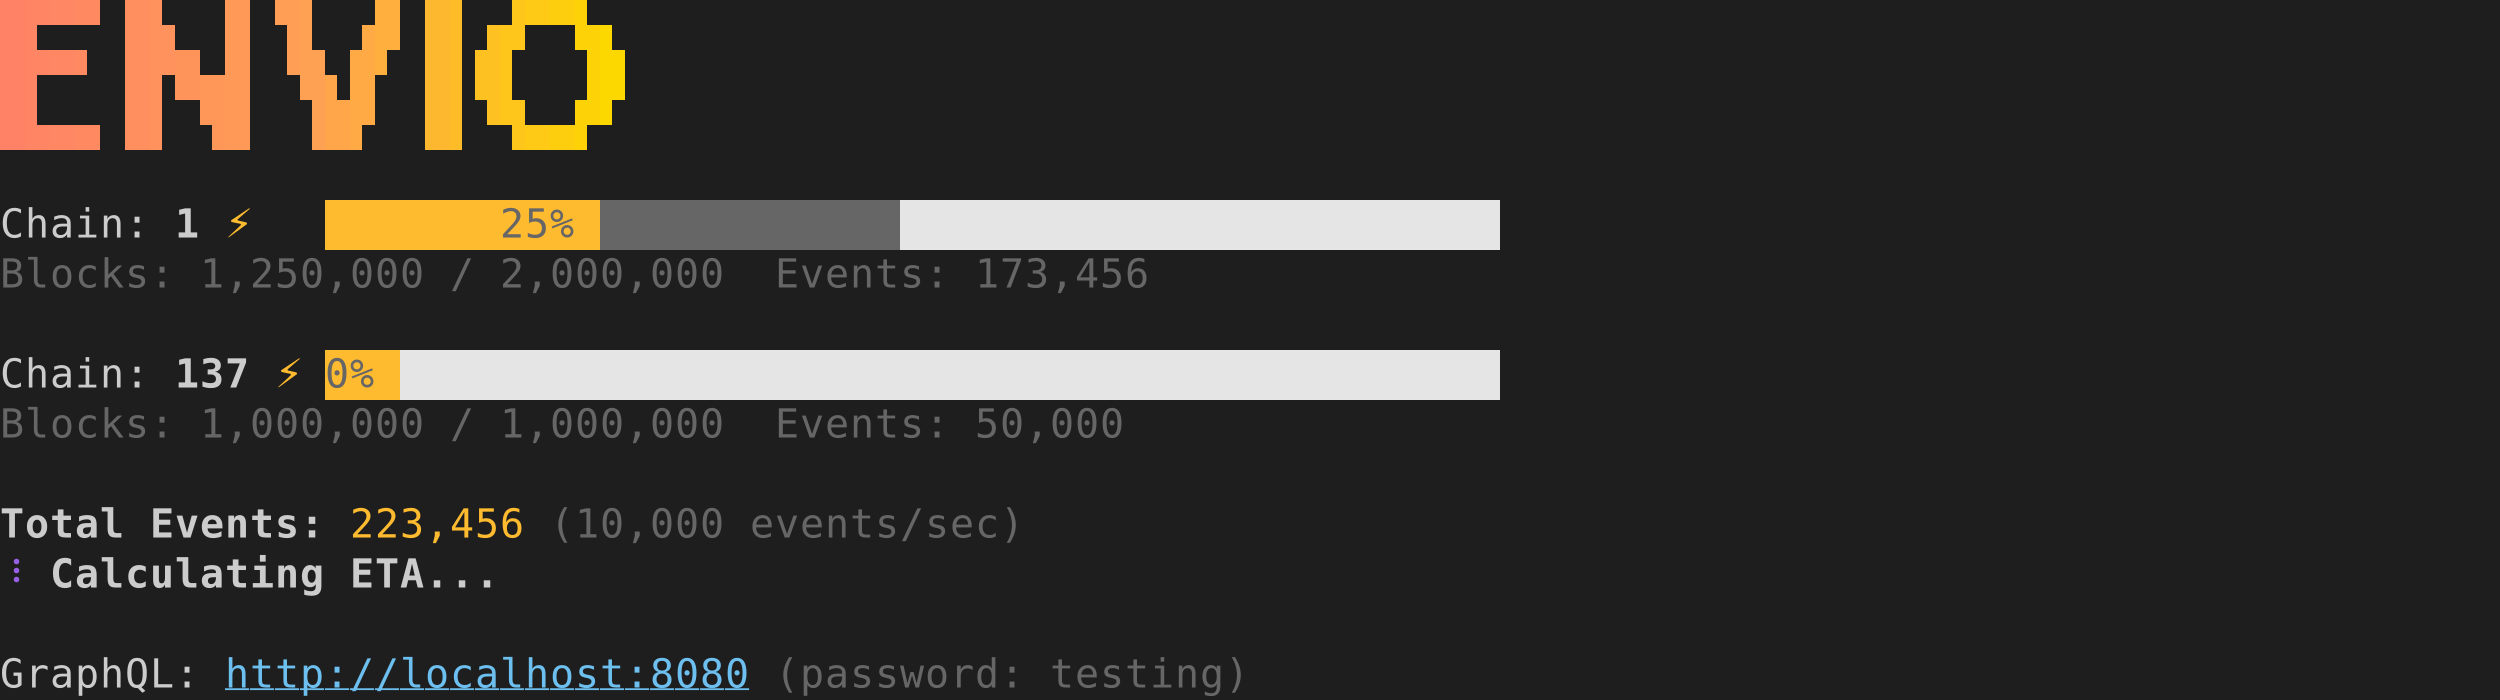
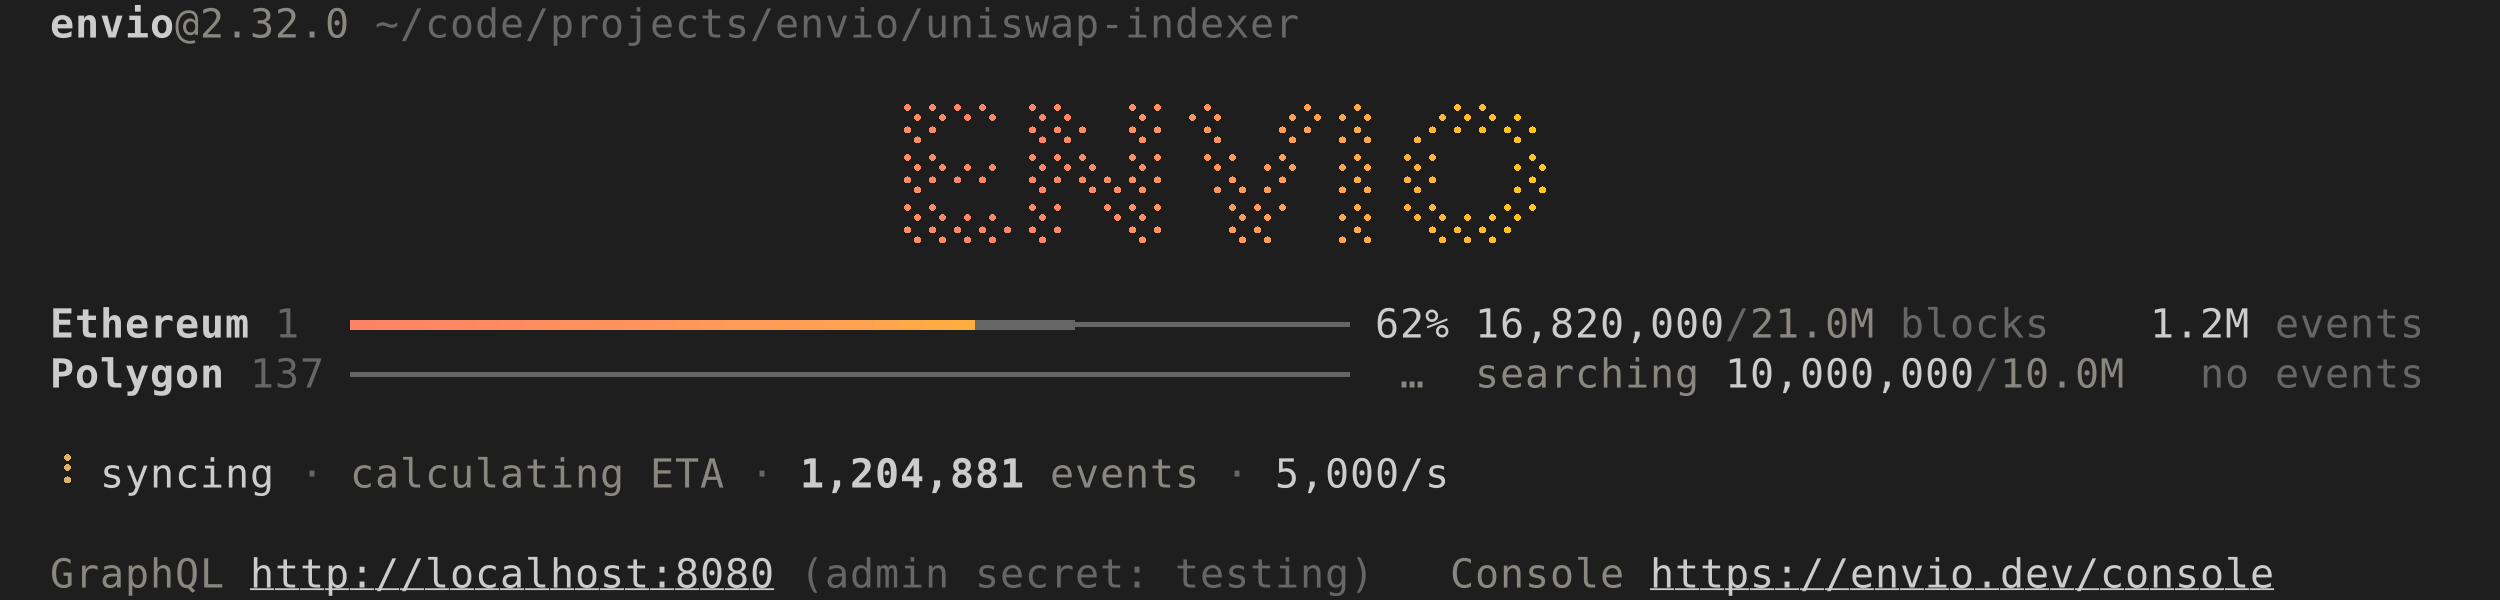
- <svg xmlns="http://www.w3.org/2000/svg" width="1000" height="280" font-family="ui-monospace, Menlo, Consolas, monospace" font-size="16" xml:space="preserve" shape-rendering="crispEdges">
+ <svg xmlns="http://www.w3.org/2000/svg" width="1000" height="240" font-family="ui-monospace, Menlo, Consolas, monospace" font-size="16" xml:space="preserve" shape-rendering="crispEdges">
  <rect width="100%" height="100%" fill="#1e1e1e" />
-   <rect x="0" y="0" width="10" height="20" fill="#ff8267" />
-   <rect x="10" y="0" width="10" height="20" fill="#ff8565" />
-   <rect x="15" y="10" width="5" height="10" fill="#1e1e1e" />
-   <rect x="20" y="0" width="10" height="20" fill="#ff8764" />
-   <rect x="20" y="10" width="5" height="10" fill="#1e1e1e" />
-   <rect x="25" y="10" width="5" height="10" fill="#1e1e1e" />
-   <rect x="30" y="0" width="10" height="20" fill="#ff8a62" />
-   <rect x="30" y="10" width="5" height="10" fill="#1e1e1e" />
-   <rect x="35" y="10" width="5" height="10" fill="#1e1e1e" />
-   <rect x="50" y="0" width="10" height="20" fill="#ff8f5e" />
-   <rect x="60" y="0" width="10" height="20" fill="#ff925d" />
-   <rect x="65" y="0" width="5" height="10" fill="#1e1e1e" />
-   <rect x="90" y="0" width="10" height="20" fill="#ff9957" />
-   <rect x="110" y="0" width="10" height="20" fill="#ff9e54" />
-   <rect x="110" y="10" width="5" height="10" fill="#1e1e1e" />
-   <rect x="120" y="0" width="10" height="20" fill="#ffa152" />
-   <rect x="125" y="0" width="5" height="10" fill="#1e1e1e" />
-   <rect x="125" y="10" width="5" height="10" fill="#1e1e1e" />
-   <rect x="145" y="10" width="5" height="10" fill="#ffaa44" />
-   <rect x="150" y="0" width="10" height="20" fill="#ffaf3e" />
-   <rect x="170" y="0" width="10" height="20" fill="#feb830" />
-   <rect x="180" y="0" width="10" height="20" fill="#febc29" />
-   <rect x="185" y="0" width="5" height="10" fill="#1e1e1e" />
-   <rect x="185" y="10" width="5" height="10" fill="#1e1e1e" />
-   <rect x="195" y="10" width="5" height="10" fill="#fec122" />
-   <rect x="200" y="0" width="10" height="20" fill="#fec51b" />
-   <rect x="200" y="0" width="5" height="10" fill="#1e1e1e" />
-   <rect x="210" y="0" width="10" height="20" fill="#feca15" />
-   <rect x="210" y="10" width="5" height="10" fill="#1e1e1e" />
-   <rect x="215" y="10" width="5" height="10" fill="#1e1e1e" />
-   <rect x="220" y="0" width="10" height="20" fill="#fdce0e" />
-   <rect x="220" y="10" width="5" height="10" fill="#1e1e1e" />
-   <rect x="225" y="10" width="5" height="10" fill="#1e1e1e" />
-   <rect x="230" y="0" width="10" height="20" fill="#fdd307" />
-   <rect x="235" y="0" width="5" height="10" fill="#1e1e1e" />
-   <rect x="240" y="10" width="5" height="10" fill="#fdd700" />
-   <rect x="0" y="20" width="10" height="20" fill="#ff8267" />
-   <rect x="10" y="20" width="10" height="20" fill="#ff8565" />
-   <rect x="15" y="30" width="5" height="10" fill="#1e1e1e" />
-   <rect x="20" y="20" width="10" height="20" fill="#ff8764" />
-   <rect x="20" y="30" width="5" height="10" fill="#1e1e1e" />
-   <rect x="25" y="30" width="5" height="10" fill="#1e1e1e" />
-   <rect x="30" y="20" width="5" height="10" fill="#ff8a62" />
-   <rect x="50" y="20" width="10" height="20" fill="#ff8f5e" />
-   <rect x="60" y="20" width="10" height="20" fill="#ff925d" />
-   <rect x="65" y="30" width="5" height="10" fill="#1e1e1e" />
-   <rect x="70" y="20" width="10" height="20" fill="#ff945b" />
-   <rect x="80" y="20" width="10" height="20" fill="#ff9759" />
-   <rect x="80" y="20" width="5" height="10" fill="#1e1e1e" />
-   <rect x="85" y="20" width="5" height="10" fill="#1e1e1e" />
-   <rect x="90" y="20" width="10" height="20" fill="#ff9957" />
-   <rect x="115" y="20" width="5" height="10" fill="#ff9e54" />
-   <rect x="120" y="20" width="10" height="20" fill="#ffa152" />
-   <rect x="130" y="30" width="5" height="10" fill="#ffa64b" />
-   <rect x="140" y="20" width="10" height="20" fill="#ffaa44" />
-   <rect x="150" y="20" width="5" height="10" fill="#ffaf3e" />
-   <rect x="170" y="20" width="10" height="20" fill="#feb830" />
-   <rect x="180" y="20" width="10" height="20" fill="#febc29" />
-   <rect x="185" y="20" width="5" height="10" fill="#1e1e1e" />
-   <rect x="185" y="30" width="5" height="10" fill="#1e1e1e" />
-   <rect x="190" y="20" width="10" height="20" fill="#fec122" />
-   <rect x="200" y="20" width="10" height="20" fill="#fec51b" />
-   <rect x="205" y="20" width="5" height="10" fill="#1e1e1e" />
-   <rect x="205" y="30" width="5" height="10" fill="#1e1e1e" />
-   <rect x="230" y="20" width="10" height="20" fill="#fdd307" />
-   <rect x="230" y="20" width="5" height="10" fill="#1e1e1e" />
-   <rect x="230" y="30" width="5" height="10" fill="#1e1e1e" />
-   <rect x="240" y="20" width="10" height="20" fill="#fdd700" />
-   <rect x="0" y="40" width="10" height="20" fill="#ff8267" />
-   <rect x="10" y="40" width="10" height="20" fill="#ff8565" />
-   <rect x="15" y="40" width="5" height="10" fill="#1e1e1e" />
-   <rect x="20" y="40" width="10" height="20" fill="#ff8764" />
-   <rect x="20" y="40" width="5" height="10" fill="#1e1e1e" />
-   <rect x="25" y="40" width="5" height="10" fill="#1e1e1e" />
-   <rect x="30" y="40" width="10" height="20" fill="#ff8a62" />
-   <rect x="30" y="40" width="5" height="10" fill="#1e1e1e" />
-   <rect x="35" y="40" width="5" height="10" fill="#1e1e1e" />
-   <rect x="50" y="40" width="10" height="20" fill="#ff8f5e" />
-   <rect x="60" y="40" width="10" height="20" fill="#ff925d" />
-   <rect x="65" y="40" width="5" height="10" fill="#1e1e1e" />
-   <rect x="65" y="50" width="5" height="10" fill="#1e1e1e" />
-   <rect x="80" y="40" width="10" height="20" fill="#ff9759" />
-   <rect x="80" y="50" width="5" height="10" fill="#1e1e1e" />
-   <rect x="90" y="40" width="10" height="20" fill="#ff9957" />
-   <rect x="120" y="40" width="10" height="20" fill="#ffa152" />
-   <rect x="120" y="40" width="5" height="10" fill="#1e1e1e" />
-   <rect x="120" y="50" width="5" height="10" fill="#1e1e1e" />
-   <rect x="130" y="40" width="10" height="20" fill="#ffa64b" />
-   <rect x="140" y="40" width="10" height="20" fill="#ffaa44" />
-   <rect x="145" y="50" width="5" height="10" fill="#1e1e1e" />
-   <rect x="170" y="40" width="10" height="20" fill="#feb830" />
-   <rect x="180" y="40" width="10" height="20" fill="#febc29" />
-   <rect x="185" y="40" width="5" height="10" fill="#1e1e1e" />
-   <rect x="185" y="50" width="5" height="10" fill="#1e1e1e" />
-   <rect x="195" y="40" width="5" height="10" fill="#fec122" />
-   <rect x="200" y="40" width="10" height="20" fill="#fec51b" />
-   <rect x="200" y="50" width="5" height="10" fill="#1e1e1e" />
-   <rect x="210" y="40" width="10" height="20" fill="#feca15" />
-   <rect x="210" y="40" width="5" height="10" fill="#1e1e1e" />
-   <rect x="215" y="40" width="5" height="10" fill="#1e1e1e" />
-   <rect x="220" y="40" width="10" height="20" fill="#fdce0e" />
-   <rect x="220" y="40" width="5" height="10" fill="#1e1e1e" />
-   <rect x="225" y="40" width="5" height="10" fill="#1e1e1e" />
-   <rect x="230" y="40" width="10" height="20" fill="#fdd307" />
-   <rect x="235" y="50" width="5" height="10" fill="#1e1e1e" />
-   <rect x="240" y="40" width="5" height="10" fill="#fdd700" />
-   <text x="0" y="95" fill="#cccccc">C</text>
-   <text x="10" y="95" fill="#cccccc">h</text>
-   <text x="20" y="95" fill="#cccccc">a</text>
-   <text x="30" y="95" fill="#cccccc">i</text>
-   <text x="40" y="95" fill="#cccccc">n</text>
-   <text x="50" y="95" fill="#cccccc">:</text>
-   <text x="70" y="95" fill="#cccccc" font-weight="bold">1</text>
-   <text x="90" y="95" fill="#ffbb2f">⚡</text>
-   <rect x="130" y="80" width="10" height="20" fill="#ffbb2f" />
-   <rect x="140" y="80" width="10" height="20" fill="#ffbb2f" />
-   <rect x="150" y="80" width="10" height="20" fill="#ffbb2f" />
-   <rect x="160" y="80" width="10" height="20" fill="#ffbb2f" />
-   <rect x="170" y="80" width="10" height="20" fill="#ffbb2f" />
-   <rect x="180" y="80" width="10" height="20" fill="#ffbb2f" />
-   <rect x="190" y="80" width="10" height="20" fill="#ffbb2f" />
-   <rect x="200" y="80" width="10" height="20" fill="#ffbb2f" />
-   <text x="200" y="95" fill="#666666">2</text>
-   <rect x="210" y="80" width="10" height="20" fill="#ffbb2f" />
-   <text x="210" y="95" fill="#666666">5</text>
-   <rect x="220" y="80" width="10" height="20" fill="#ffbb2f" />
-   <text x="220" y="95" fill="#666666">%</text>
-   <rect x="230" y="80" width="10" height="20" fill="#ffbb2f" />
-   <rect x="240" y="80" width="10" height="20" fill="#666666" />
-   <rect x="250" y="80" width="10" height="20" fill="#666666" />
-   <rect x="260" y="80" width="10" height="20" fill="#666666" />
-   <rect x="270" y="80" width="10" height="20" fill="#666666" />
-   <rect x="280" y="80" width="10" height="20" fill="#666666" />
-   <rect x="290" y="80" width="10" height="20" fill="#666666" />
-   <rect x="300" y="80" width="10" height="20" fill="#666666" />
-   <rect x="310" y="80" width="10" height="20" fill="#666666" />
-   <rect x="320" y="80" width="10" height="20" fill="#666666" />
-   <rect x="330" y="80" width="10" height="20" fill="#666666" />
-   <rect x="340" y="80" width="10" height="20" fill="#666666" />
-   <rect x="350" y="80" width="10" height="20" fill="#666666" />
-   <rect x="360" y="80" width="10" height="20" fill="#e5e5e5" />
-   <rect x="370" y="80" width="10" height="20" fill="#e5e5e5" />
-   <rect x="380" y="80" width="10" height="20" fill="#e5e5e5" />
-   <rect x="390" y="80" width="10" height="20" fill="#e5e5e5" />
-   <rect x="400" y="80" width="10" height="20" fill="#e5e5e5" />
-   <rect x="410" y="80" width="10" height="20" fill="#e5e5e5" />
-   <rect x="420" y="80" width="10" height="20" fill="#e5e5e5" />
-   <rect x="430" y="80" width="10" height="20" fill="#e5e5e5" />
-   <rect x="440" y="80" width="10" height="20" fill="#e5e5e5" />
-   <rect x="450" y="80" width="10" height="20" fill="#e5e5e5" />
-   <rect x="460" y="80" width="10" height="20" fill="#e5e5e5" />
-   <rect x="470" y="80" width="10" height="20" fill="#e5e5e5" />
-   <rect x="480" y="80" width="10" height="20" fill="#e5e5e5" />
-   <rect x="490" y="80" width="10" height="20" fill="#e5e5e5" />
-   <rect x="500" y="80" width="10" height="20" fill="#e5e5e5" />
-   <rect x="510" y="80" width="10" height="20" fill="#e5e5e5" />
-   <rect x="520" y="80" width="10" height="20" fill="#e5e5e5" />
-   <rect x="530" y="80" width="10" height="20" fill="#e5e5e5" />
-   <rect x="540" y="80" width="10" height="20" fill="#e5e5e5" />
-   <rect x="550" y="80" width="10" height="20" fill="#e5e5e5" />
-   <rect x="560" y="80" width="10" height="20" fill="#e5e5e5" />
-   <rect x="570" y="80" width="10" height="20" fill="#e5e5e5" />
-   <rect x="580" y="80" width="10" height="20" fill="#e5e5e5" />
-   <rect x="590" y="80" width="10" height="20" fill="#e5e5e5" />
-   <text x="0" y="115" fill="#666666">B</text>
-   <text x="10" y="115" fill="#666666">l</text>
-   <text x="20" y="115" fill="#666666">o</text>
-   <text x="30" y="115" fill="#666666">c</text>
-   <text x="40" y="115" fill="#666666">k</text>
-   <text x="50" y="115" fill="#666666">s</text>
-   <text x="60" y="115" fill="#666666">:</text>
-   <text x="80" y="115" fill="#666666">1</text>
-   <text x="90" y="115" fill="#666666">,</text>
-   <text x="100" y="115" fill="#666666">2</text>
-   <text x="110" y="115" fill="#666666">5</text>
-   <text x="120" y="115" fill="#666666">0</text>
-   <text x="130" y="115" fill="#666666">,</text>
-   <text x="140" y="115" fill="#666666">0</text>
-   <text x="150" y="115" fill="#666666">0</text>
-   <text x="160" y="115" fill="#666666">0</text>
-   <text x="180" y="115" fill="#666666">/</text>
-   <text x="200" y="115" fill="#666666">2</text>
-   <text x="210" y="115" fill="#666666">,</text>
-   <text x="220" y="115" fill="#666666">0</text>
-   <text x="230" y="115" fill="#666666">0</text>
-   <text x="240" y="115" fill="#666666">0</text>
-   <text x="250" y="115" fill="#666666">,</text>
-   <text x="260" y="115" fill="#666666">0</text>
-   <text x="270" y="115" fill="#666666">0</text>
-   <text x="280" y="115" fill="#666666">0</text>
-   <text x="310" y="115" fill="#666666">E</text>
-   <text x="320" y="115" fill="#666666">v</text>
-   <text x="330" y="115" fill="#666666">e</text>
-   <text x="340" y="115" fill="#666666">n</text>
-   <text x="350" y="115" fill="#666666">t</text>
-   <text x="360" y="115" fill="#666666">s</text>
-   <text x="370" y="115" fill="#666666">:</text>
-   <text x="390" y="115" fill="#666666">1</text>
-   <text x="400" y="115" fill="#666666">7</text>
-   <text x="410" y="115" fill="#666666">3</text>
-   <text x="420" y="115" fill="#666666">,</text>
-   <text x="430" y="115" fill="#666666">4</text>
-   <text x="440" y="115" fill="#666666">5</text>
-   <text x="450" y="115" fill="#666666">6</text>
-   <text x="0" y="155" fill="#cccccc">C</text>
-   <text x="10" y="155" fill="#cccccc">h</text>
-   <text x="20" y="155" fill="#cccccc">a</text>
-   <text x="30" y="155" fill="#cccccc">i</text>
-   <text x="40" y="155" fill="#cccccc">n</text>
-   <text x="50" y="155" fill="#cccccc">:</text>
-   <text x="70" y="155" fill="#cccccc" font-weight="bold">1</text>
-   <text x="80" y="155" fill="#cccccc" font-weight="bold">3</text>
-   <text x="90" y="155" fill="#cccccc" font-weight="bold">7</text>
-   <text x="110" y="155" fill="#ffbb2f">⚡</text>
-   <rect x="130" y="140" width="10" height="20" fill="#ffbb2f" />
-   <text x="130" y="155" fill="#666666">0</text>
-   <rect x="140" y="140" width="10" height="20" fill="#ffbb2f" />
-   <text x="140" y="155" fill="#666666">%</text>
-   <rect x="150" y="140" width="10" height="20" fill="#ffbb2f" />
-   <rect x="160" y="140" width="10" height="20" fill="#e5e5e5" />
-   <rect x="170" y="140" width="10" height="20" fill="#e5e5e5" />
-   <rect x="180" y="140" width="10" height="20" fill="#e5e5e5" />
-   <rect x="190" y="140" width="10" height="20" fill="#e5e5e5" />
-   <rect x="200" y="140" width="10" height="20" fill="#e5e5e5" />
-   <rect x="210" y="140" width="10" height="20" fill="#e5e5e5" />
-   <rect x="220" y="140" width="10" height="20" fill="#e5e5e5" />
-   <rect x="230" y="140" width="10" height="20" fill="#e5e5e5" />
-   <rect x="240" y="140" width="10" height="20" fill="#e5e5e5" />
-   <rect x="250" y="140" width="10" height="20" fill="#e5e5e5" />
-   <rect x="260" y="140" width="10" height="20" fill="#e5e5e5" />
-   <rect x="270" y="140" width="10" height="20" fill="#e5e5e5" />
-   <rect x="280" y="140" width="10" height="20" fill="#e5e5e5" />
-   <rect x="290" y="140" width="10" height="20" fill="#e5e5e5" />
-   <rect x="300" y="140" width="10" height="20" fill="#e5e5e5" />
-   <rect x="310" y="140" width="10" height="20" fill="#e5e5e5" />
-   <rect x="320" y="140" width="10" height="20" fill="#e5e5e5" />
-   <rect x="330" y="140" width="10" height="20" fill="#e5e5e5" />
-   <rect x="340" y="140" width="10" height="20" fill="#e5e5e5" />
-   <rect x="350" y="140" width="10" height="20" fill="#e5e5e5" />
-   <rect x="360" y="140" width="10" height="20" fill="#e5e5e5" />
-   <rect x="370" y="140" width="10" height="20" fill="#e5e5e5" />
-   <rect x="380" y="140" width="10" height="20" fill="#e5e5e5" />
-   <rect x="390" y="140" width="10" height="20" fill="#e5e5e5" />
-   <rect x="400" y="140" width="10" height="20" fill="#e5e5e5" />
-   <rect x="410" y="140" width="10" height="20" fill="#e5e5e5" />
-   <rect x="420" y="140" width="10" height="20" fill="#e5e5e5" />
-   <rect x="430" y="140" width="10" height="20" fill="#e5e5e5" />
-   <rect x="440" y="140" width="10" height="20" fill="#e5e5e5" />
-   <rect x="450" y="140" width="10" height="20" fill="#e5e5e5" />
-   <rect x="460" y="140" width="10" height="20" fill="#e5e5e5" />
-   <rect x="470" y="140" width="10" height="20" fill="#e5e5e5" />
-   <rect x="480" y="140" width="10" height="20" fill="#e5e5e5" />
-   <rect x="490" y="140" width="10" height="20" fill="#e5e5e5" />
-   <rect x="500" y="140" width="10" height="20" fill="#e5e5e5" />
-   <rect x="510" y="140" width="10" height="20" fill="#e5e5e5" />
-   <rect x="520" y="140" width="10" height="20" fill="#e5e5e5" />
-   <rect x="530" y="140" width="10" height="20" fill="#e5e5e5" />
-   <rect x="540" y="140" width="10" height="20" fill="#e5e5e5" />
-   <rect x="550" y="140" width="10" height="20" fill="#e5e5e5" />
-   <rect x="560" y="140" width="10" height="20" fill="#e5e5e5" />
-   <rect x="570" y="140" width="10" height="20" fill="#e5e5e5" />
-   <rect x="580" y="140" width="10" height="20" fill="#e5e5e5" />
-   <rect x="590" y="140" width="10" height="20" fill="#e5e5e5" />
-   <text x="0" y="175" fill="#666666">B</text>
-   <text x="10" y="175" fill="#666666">l</text>
-   <text x="20" y="175" fill="#666666">o</text>
-   <text x="30" y="175" fill="#666666">c</text>
-   <text x="40" y="175" fill="#666666">k</text>
-   <text x="50" y="175" fill="#666666">s</text>
-   <text x="60" y="175" fill="#666666">:</text>
-   <text x="80" y="175" fill="#666666">1</text>
-   <text x="90" y="175" fill="#666666">,</text>
-   <text x="100" y="175" fill="#666666">0</text>
-   <text x="110" y="175" fill="#666666">0</text>
-   <text x="120" y="175" fill="#666666">0</text>
-   <text x="130" y="175" fill="#666666">,</text>
-   <text x="140" y="175" fill="#666666">0</text>
-   <text x="150" y="175" fill="#666666">0</text>
-   <text x="160" y="175" fill="#666666">0</text>
-   <text x="180" y="175" fill="#666666">/</text>
-   <text x="200" y="175" fill="#666666">1</text>
-   <text x="210" y="175" fill="#666666">,</text>
-   <text x="220" y="175" fill="#666666">0</text>
-   <text x="230" y="175" fill="#666666">0</text>
-   <text x="240" y="175" fill="#666666">0</text>
-   <text x="250" y="175" fill="#666666">,</text>
-   <text x="260" y="175" fill="#666666">0</text>
-   <text x="270" y="175" fill="#666666">0</text>
-   <text x="280" y="175" fill="#666666">0</text>
-   <text x="310" y="175" fill="#666666">E</text>
-   <text x="320" y="175" fill="#666666">v</text>
-   <text x="330" y="175" fill="#666666">e</text>
-   <text x="340" y="175" fill="#666666">n</text>
-   <text x="350" y="175" fill="#666666">t</text>
-   <text x="360" y="175" fill="#666666">s</text>
-   <text x="370" y="175" fill="#666666">:</text>
-   <text x="390" y="175" fill="#666666">5</text>
-   <text x="400" y="175" fill="#666666">0</text>
-   <text x="410" y="175" fill="#666666">,</text>
-   <text x="420" y="175" fill="#666666">0</text>
-   <text x="430" y="175" fill="#666666">0</text>
-   <text x="440" y="175" fill="#666666">0</text>
-   <text x="0" y="215" fill="#cccccc" font-weight="bold">T</text>
-   <text x="10" y="215" fill="#cccccc" font-weight="bold">o</text>
-   <text x="20" y="215" fill="#cccccc" font-weight="bold">t</text>
-   <text x="30" y="215" fill="#cccccc" font-weight="bold">a</text>
-   <text x="40" y="215" fill="#cccccc" font-weight="bold">l</text>
-   <text x="60" y="215" fill="#cccccc" font-weight="bold">E</text>
-   <text x="70" y="215" fill="#cccccc" font-weight="bold">v</text>
-   <text x="80" y="215" fill="#cccccc" font-weight="bold">e</text>
-   <text x="90" y="215" fill="#cccccc" font-weight="bold">n</text>
-   <text x="100" y="215" fill="#cccccc" font-weight="bold">t</text>
-   <text x="110" y="215" fill="#cccccc" font-weight="bold">s</text>
-   <text x="120" y="215" fill="#cccccc" font-weight="bold">:</text>
-   <text x="140" y="215" fill="#ffbb2f">2</text>
-   <text x="150" y="215" fill="#ffbb2f">2</text>
-   <text x="160" y="215" fill="#ffbb2f">3</text>
-   <text x="170" y="215" fill="#ffbb2f">,</text>
-   <text x="180" y="215" fill="#ffbb2f">4</text>
-   <text x="190" y="215" fill="#ffbb2f">5</text>
-   <text x="200" y="215" fill="#ffbb2f">6</text>
-   <text x="220" y="215" fill="#666666">(</text>
-   <text x="230" y="215" fill="#666666">1</text>
-   <text x="240" y="215" fill="#666666">0</text>
-   <text x="250" y="215" fill="#666666">,</text>
-   <text x="260" y="215" fill="#666666">0</text>
-   <text x="270" y="215" fill="#666666">0</text>
-   <text x="280" y="215" fill="#666666">0</text>
-   <text x="300" y="215" fill="#666666">e</text>
-   <text x="310" y="215" fill="#666666">v</text>
-   <text x="320" y="215" fill="#666666">e</text>
-   <text x="330" y="215" fill="#666666">n</text>
-   <text x="340" y="215" fill="#666666">t</text>
-   <text x="350" y="215" fill="#666666">s</text>
-   <text x="360" y="215" fill="#666666">/</text>
-   <text x="370" y="215" fill="#666666">s</text>
-   <text x="380" y="215" fill="#666666">e</text>
-   <text x="390" y="215" fill="#666666">c</text>
-   <text x="400" y="215" fill="#666666">)</text>
-   <text x="0" y="235" fill="#9860e5">⠸</text>
-   <text x="20" y="235" fill="#cccccc" font-weight="bold">C</text>
-   <text x="30" y="235" fill="#cccccc" font-weight="bold">a</text>
-   <text x="40" y="235" fill="#cccccc" font-weight="bold">l</text>
-   <text x="50" y="235" fill="#cccccc" font-weight="bold">c</text>
-   <text x="60" y="235" fill="#cccccc" font-weight="bold">u</text>
-   <text x="70" y="235" fill="#cccccc" font-weight="bold">l</text>
-   <text x="80" y="235" fill="#cccccc" font-weight="bold">a</text>
-   <text x="90" y="235" fill="#cccccc" font-weight="bold">t</text>
-   <text x="100" y="235" fill="#cccccc" font-weight="bold">i</text>
-   <text x="110" y="235" fill="#cccccc" font-weight="bold">n</text>
-   <text x="120" y="235" fill="#cccccc" font-weight="bold">g</text>
-   <text x="140" y="235" fill="#cccccc" font-weight="bold">E</text>
-   <text x="150" y="235" fill="#cccccc" font-weight="bold">T</text>
-   <text x="160" y="235" fill="#cccccc" font-weight="bold">A</text>
-   <text x="170" y="235" fill="#cccccc" font-weight="bold">.</text>
-   <text x="180" y="235" fill="#cccccc" font-weight="bold">.</text>
-   <text x="190" y="235" fill="#cccccc" font-weight="bold">.</text>
-   <text x="0" y="275" fill="#cccccc">G</text>
-   <text x="10" y="275" fill="#cccccc">r</text>
-   <text x="20" y="275" fill="#cccccc">a</text>
-   <text x="30" y="275" fill="#cccccc">p</text>
-   <text x="40" y="275" fill="#cccccc">h</text>
-   <text x="50" y="275" fill="#cccccc">Q</text>
-   <text x="60" y="275" fill="#cccccc">L</text>
-   <text x="70" y="275" fill="#cccccc">:</text>
-   <text x="90" y="275" fill="#6cbfee" text-decoration="underline">h</text>
-   <text x="100" y="275" fill="#6cbfee" text-decoration="underline">t</text>
-   <text x="110" y="275" fill="#6cbfee" text-decoration="underline">t</text>
-   <text x="120" y="275" fill="#6cbfee" text-decoration="underline">p</text>
-   <text x="130" y="275" fill="#6cbfee" text-decoration="underline">:</text>
-   <text x="140" y="275" fill="#6cbfee" text-decoration="underline">/</text>
-   <text x="150" y="275" fill="#6cbfee" text-decoration="underline">/</text>
-   <text x="160" y="275" fill="#6cbfee" text-decoration="underline">l</text>
-   <text x="170" y="275" fill="#6cbfee" text-decoration="underline">o</text>
-   <text x="180" y="275" fill="#6cbfee" text-decoration="underline">c</text>
-   <text x="190" y="275" fill="#6cbfee" text-decoration="underline">a</text>
-   <text x="200" y="275" fill="#6cbfee" text-decoration="underline">l</text>
-   <text x="210" y="275" fill="#6cbfee" text-decoration="underline">h</text>
-   <text x="220" y="275" fill="#6cbfee" text-decoration="underline">o</text>
-   <text x="230" y="275" fill="#6cbfee" text-decoration="underline">s</text>
-   <text x="240" y="275" fill="#6cbfee" text-decoration="underline">t</text>
-   <text x="250" y="275" fill="#6cbfee" text-decoration="underline">:</text>
-   <text x="260" y="275" fill="#6cbfee" text-decoration="underline">8</text>
-   <text x="270" y="275" fill="#6cbfee" text-decoration="underline">0</text>
-   <text x="280" y="275" fill="#6cbfee" text-decoration="underline">8</text>
-   <text x="290" y="275" fill="#6cbfee" text-decoration="underline">0</text>
-   <text x="310" y="275" fill="#666666">(</text>
-   <text x="320" y="275" fill="#666666">p</text>
-   <text x="330" y="275" fill="#666666">a</text>
-   <text x="340" y="275" fill="#666666">s</text>
-   <text x="350" y="275" fill="#666666">s</text>
-   <text x="360" y="275" fill="#666666">w</text>
-   <text x="370" y="275" fill="#666666">o</text>
-   <text x="380" y="275" fill="#666666">r</text>
-   <text x="390" y="275" fill="#666666">d</text>
-   <text x="400" y="275" fill="#666666">:</text>
-   <text x="420" y="275" fill="#666666">t</text>
-   <text x="430" y="275" fill="#666666">e</text>
-   <text x="440" y="275" fill="#666666">s</text>
-   <text x="450" y="275" fill="#666666">t</text>
-   <text x="460" y="275" fill="#666666">i</text>
-   <text x="470" y="275" fill="#666666">n</text>
-   <text x="480" y="275" fill="#666666">g</text>
-   <text x="490" y="275" fill="#666666">)</text>
+   <text x="20" y="15" fill="#cccccc" font-weight="bold">e</text>
+   <text x="30" y="15" fill="#cccccc" font-weight="bold">n</text>
+   <text x="40" y="15" fill="#cccccc" font-weight="bold">v</text>
+   <text x="50" y="15" fill="#cccccc" font-weight="bold">i</text>
+   <text x="60" y="15" fill="#cccccc" font-weight="bold">o</text>
+   <text x="70" y="15" fill="#8a8781">@</text>
+   <text x="80" y="15" fill="#8a8781">2</text>
+   <text x="90" y="15" fill="#8a8781">.</text>
+   <text x="100" y="15" fill="#8a8781">3</text>
+   <text x="110" y="15" fill="#8a8781">2</text>
+   <text x="120" y="15" fill="#8a8781">.</text>
+   <text x="130" y="15" fill="#8a8781">0</text>
+   <text x="150" y="15" fill="#666666">~</text>
+   <text x="160" y="15" fill="#666666">/</text>
+   <text x="170" y="15" fill="#666666">c</text>
+   <text x="180" y="15" fill="#666666">o</text>
+   <text x="190" y="15" fill="#666666">d</text>
+   <text x="200" y="15" fill="#666666">e</text>
+   <text x="210" y="15" fill="#666666">/</text>
+   <text x="220" y="15" fill="#666666">p</text>
+   <text x="230" y="15" fill="#666666">r</text>
+   <text x="240" y="15" fill="#666666">o</text>
+   <text x="250" y="15" fill="#666666">j</text>
+   <text x="260" y="15" fill="#666666">e</text>
+   <text x="270" y="15" fill="#666666">c</text>
+   <text x="280" y="15" fill="#666666">t</text>
+   <text x="290" y="15" fill="#666666">s</text>
+   <text x="300" y="15" fill="#666666">/</text>
+   <text x="310" y="15" fill="#666666">e</text>
+   <text x="320" y="15" fill="#666666">n</text>
+   <text x="330" y="15" fill="#666666">v</text>
+   <text x="340" y="15" fill="#666666">i</text>
+   <text x="350" y="15" fill="#666666">o</text>
+   <text x="360" y="15" fill="#666666">/</text>
+   <text x="370" y="15" fill="#666666">u</text>
+   <text x="380" y="15" fill="#666666">n</text>
+   <text x="390" y="15" fill="#666666">i</text>
+   <text x="400" y="15" fill="#666666">s</text>
+   <text x="410" y="15" fill="#666666">w</text>
+   <text x="420" y="15" fill="#666666">a</text>
+   <text x="430" y="15" fill="#666666">p</text>
+   <text x="440" y="15" fill="#666666">-</text>
+   <text x="450" y="15" fill="#666666">i</text>
+   <text x="460" y="15" fill="#666666">n</text>
+   <text x="470" y="15" fill="#666666">d</text>
+   <text x="480" y="15" fill="#666666">e</text>
+   <text x="490" y="15" fill="#666666">x</text>
+   <text x="500" y="15" fill="#666666">e</text>
+   <text x="510" y="15" fill="#666666">r</text>
+   <circle cx="363" cy="43" r="1.4" fill="#ff8b61" />
+   <circle cx="367" cy="47" r="1.4" fill="#ff8b61" />
+   <circle cx="363" cy="52" r="1.4" fill="#ff8b61" />
+   <circle cx="367" cy="56" r="1.4" fill="#ff8b61" />
+   <circle cx="373" cy="43" r="1.4" fill="#ff8962" />
+   <circle cx="377" cy="47" r="1.4" fill="#ff8962" />
+   <circle cx="373" cy="52" r="1.4" fill="#ff8962" />
+   <circle cx="383" cy="43" r="1.4" fill="#ff8664" />
+   <circle cx="387" cy="47" r="1.4" fill="#ff8664" />
+   <circle cx="393" cy="43" r="1.4" fill="#ff8466" />
+   <circle cx="397" cy="47" r="1.4" fill="#ff8466" />
+   <circle cx="413" cy="43" r="1.4" fill="#ff8565" />
+   <circle cx="417" cy="47" r="1.4" fill="#ff8565" />
+   <circle cx="413" cy="52" r="1.4" fill="#ff8565" />
+   <circle cx="417" cy="56" r="1.4" fill="#ff8565" />
+   <circle cx="423" cy="43" r="1.4" fill="#ff8863" />
+   <circle cx="427" cy="47" r="1.4" fill="#ff8863" />
+   <circle cx="423" cy="52" r="1.4" fill="#ff8863" />
+   <circle cx="427" cy="56" r="1.4" fill="#ff8863" />
+   <circle cx="433" cy="52" r="1.4" fill="#ff8a62" />
+   <circle cx="453" cy="43" r="1.4" fill="#ff8f5e" />
+   <circle cx="457" cy="47" r="1.4" fill="#ff8f5e" />
+   <circle cx="453" cy="52" r="1.4" fill="#ff8f5e" />
+   <circle cx="457" cy="56" r="1.4" fill="#ff8f5e" />
+   <circle cx="463" cy="43" r="1.4" fill="#ff925d" />
+   <circle cx="463" cy="52" r="1.4" fill="#ff925d" />
+   <circle cx="477" cy="47" r="1.4" fill="#ff945b" />
+   <circle cx="483" cy="43" r="1.4" fill="#ff9659" />
+   <circle cx="487" cy="47" r="1.4" fill="#ff9659" />
+   <circle cx="483" cy="52" r="1.4" fill="#ff9659" />
+   <circle cx="487" cy="56" r="1.4" fill="#ff9659" />
+   <circle cx="517" cy="47" r="1.4" fill="#ff9e54" />
+   <circle cx="513" cy="52" r="1.4" fill="#ff9e54" />
+   <circle cx="517" cy="56" r="1.4" fill="#ff9e54" />
+   <circle cx="523" cy="43" r="1.4" fill="#ffa052" />
+   <circle cx="527" cy="47" r="1.4" fill="#ffa052" />
+   <circle cx="523" cy="52" r="1.4" fill="#ffa052" />
+   <circle cx="537" cy="47" r="1.4" fill="#ffa44d" />
+   <circle cx="537" cy="56" r="1.4" fill="#ffa44d" />
+   <circle cx="543" cy="43" r="1.4" fill="#ffa947" />
+   <circle cx="547" cy="47" r="1.4" fill="#ffa947" />
+   <circle cx="543" cy="52" r="1.4" fill="#ffa947" />
+   <circle cx="547" cy="56" r="1.4" fill="#ffa947" />
+   <circle cx="567" cy="56" r="1.4" fill="#feb139" />
+   <circle cx="577" cy="47" r="1.4" fill="#feb633" />
+   <circle cx="573" cy="52" r="1.4" fill="#feb633" />
+   <circle cx="583" cy="43" r="1.4" fill="#feba2c" />
+   <circle cx="587" cy="47" r="1.4" fill="#feba2c" />
+   <circle cx="583" cy="52" r="1.4" fill="#feba2c" />
+   <circle cx="593" cy="43" r="1.4" fill="#febe26" />
+   <circle cx="597" cy="47" r="1.4" fill="#febe26" />
+   <circle cx="593" cy="52" r="1.4" fill="#febe26" />
+   <circle cx="607" cy="47" r="1.4" fill="#fec21f" />
+   <circle cx="603" cy="52" r="1.4" fill="#fec21f" />
+   <circle cx="607" cy="56" r="1.4" fill="#fec21f" />
+   <circle cx="613" cy="52" r="1.4" fill="#fec719" />
+   <circle cx="363" cy="63" r="1.4" fill="#ff8b61" />
+   <circle cx="367" cy="67" r="1.4" fill="#ff8b61" />
+   <circle cx="363" cy="72" r="1.4" fill="#ff8b61" />
+   <circle cx="367" cy="76" r="1.4" fill="#ff8b61" />
+   <circle cx="373" cy="63" r="1.4" fill="#ff8962" />
+   <circle cx="377" cy="67" r="1.4" fill="#ff8962" />
+   <circle cx="373" cy="72" r="1.4" fill="#ff8962" />
+   <circle cx="387" cy="67" r="1.4" fill="#ff8664" />
+   <circle cx="383" cy="72" r="1.4" fill="#ff8664" />
+   <circle cx="397" cy="67" r="1.4" fill="#ff8466" />
+   <circle cx="393" cy="72" r="1.4" fill="#ff8466" />
+   <circle cx="413" cy="63" r="1.4" fill="#ff8565" />
+   <circle cx="417" cy="67" r="1.4" fill="#ff8565" />
+   <circle cx="413" cy="72" r="1.4" fill="#ff8565" />
+   <circle cx="417" cy="76" r="1.4" fill="#ff8565" />
+   <circle cx="423" cy="63" r="1.4" fill="#ff8863" />
+   <circle cx="427" cy="67" r="1.4" fill="#ff8863" />
+   <circle cx="423" cy="72" r="1.4" fill="#ff8863" />
+   <circle cx="433" cy="63" r="1.4" fill="#ff8a62" />
+   <circle cx="437" cy="67" r="1.4" fill="#ff8a62" />
+   <circle cx="433" cy="72" r="1.4" fill="#ff8a62" />
+   <circle cx="437" cy="76" r="1.4" fill="#ff8a62" />
+   <circle cx="443" cy="72" r="1.4" fill="#ff8d60" />
+   <circle cx="447" cy="76" r="1.4" fill="#ff8d60" />
+   <circle cx="453" cy="63" r="1.4" fill="#ff8f5e" />
+   <circle cx="457" cy="67" r="1.4" fill="#ff8f5e" />
+   <circle cx="453" cy="72" r="1.4" fill="#ff8f5e" />
+   <circle cx="457" cy="76" r="1.4" fill="#ff8f5e" />
+   <circle cx="463" cy="63" r="1.4" fill="#ff925d" />
+   <circle cx="463" cy="72" r="1.4" fill="#ff925d" />
+   <circle cx="483" cy="63" r="1.4" fill="#ff9659" />
+   <circle cx="487" cy="67" r="1.4" fill="#ff9659" />
+   <circle cx="487" cy="76" r="1.4" fill="#ff9659" />
+   <circle cx="493" cy="63" r="1.4" fill="#ff9957" />
+   <circle cx="493" cy="72" r="1.4" fill="#ff9957" />
+   <circle cx="497" cy="76" r="1.4" fill="#ff9957" />
+   <circle cx="507" cy="67" r="1.4" fill="#ff9b56" />
+   <circle cx="507" cy="76" r="1.4" fill="#ff9b56" />
+   <circle cx="513" cy="63" r="1.4" fill="#ff9e54" />
+   <circle cx="517" cy="67" r="1.4" fill="#ff9e54" />
+   <circle cx="513" cy="72" r="1.4" fill="#ff9e54" />
+   <circle cx="537" cy="67" r="1.4" fill="#ffa44d" />
+   <circle cx="537" cy="76" r="1.4" fill="#ffa44d" />
+   <circle cx="543" cy="63" r="1.4" fill="#ffa947" />
+   <circle cx="547" cy="67" r="1.4" fill="#ffa947" />
+   <circle cx="543" cy="72" r="1.4" fill="#ffa947" />
+   <circle cx="547" cy="76" r="1.4" fill="#ffa947" />
+   <circle cx="563" cy="63" r="1.4" fill="#feb139" />
+   <circle cx="567" cy="67" r="1.4" fill="#feb139" />
+   <circle cx="563" cy="72" r="1.4" fill="#feb139" />
+   <circle cx="567" cy="76" r="1.4" fill="#feb139" />
+   <circle cx="573" cy="63" r="1.4" fill="#feb633" />
+   <circle cx="573" cy="72" r="1.4" fill="#feb633" />
+   <circle cx="607" cy="67" r="1.4" fill="#fec21f" />
+   <circle cx="607" cy="76" r="1.4" fill="#fec21f" />
+   <circle cx="613" cy="63" r="1.4" fill="#fec719" />
+   <circle cx="617" cy="67" r="1.4" fill="#fec719" />
+   <circle cx="613" cy="72" r="1.4" fill="#fec719" />
+   <circle cx="617" cy="76" r="1.4" fill="#fec719" />
+   <circle cx="363" cy="83" r="1.4" fill="#ff8b61" />
+   <circle cx="367" cy="87" r="1.4" fill="#ff8b61" />
+   <circle cx="363" cy="92" r="1.4" fill="#ff8b61" />
+   <circle cx="367" cy="96" r="1.4" fill="#ff8b61" />
+   <circle cx="373" cy="83" r="1.4" fill="#ff8962" />
+   <circle cx="377" cy="87" r="1.4" fill="#ff8962" />
+   <circle cx="373" cy="92" r="1.4" fill="#ff8962" />
+   <circle cx="377" cy="96" r="1.4" fill="#ff8962" />
+   <circle cx="387" cy="87" r="1.4" fill="#ff8664" />
+   <circle cx="383" cy="92" r="1.4" fill="#ff8664" />
+   <circle cx="387" cy="96" r="1.4" fill="#ff8664" />
+   <circle cx="397" cy="87" r="1.4" fill="#ff8466" />
+   <circle cx="393" cy="92" r="1.4" fill="#ff8466" />
+   <circle cx="397" cy="96" r="1.4" fill="#ff8466" />
+   <circle cx="403" cy="92" r="1.4" fill="#ff8367" />
+   <circle cx="413" cy="83" r="1.4" fill="#ff8565" />
+   <circle cx="417" cy="87" r="1.4" fill="#ff8565" />
+   <circle cx="413" cy="92" r="1.4" fill="#ff8565" />
+   <circle cx="417" cy="96" r="1.4" fill="#ff8565" />
+   <circle cx="423" cy="83" r="1.4" fill="#ff8863" />
+   <circle cx="423" cy="92" r="1.4" fill="#ff8863" />
+   <circle cx="443" cy="83" r="1.4" fill="#ff8d60" />
+   <circle cx="447" cy="87" r="1.4" fill="#ff8d60" />
+   <circle cx="453" cy="83" r="1.4" fill="#ff8f5e" />
+   <circle cx="457" cy="87" r="1.4" fill="#ff8f5e" />
+   <circle cx="453" cy="92" r="1.4" fill="#ff8f5e" />
+   <circle cx="457" cy="96" r="1.4" fill="#ff8f5e" />
+   <circle cx="463" cy="83" r="1.4" fill="#ff925d" />
+   <circle cx="463" cy="92" r="1.4" fill="#ff925d" />
+   <circle cx="493" cy="83" r="1.4" fill="#ff9957" />
+   <circle cx="497" cy="87" r="1.4" fill="#ff9957" />
+   <circle cx="493" cy="92" r="1.4" fill="#ff9957" />
+   <circle cx="497" cy="96" r="1.4" fill="#ff9957" />
+   <circle cx="503" cy="83" r="1.4" fill="#ff9b56" />
+   <circle cx="507" cy="87" r="1.4" fill="#ff9b56" />
+   <circle cx="503" cy="92" r="1.4" fill="#ff9b56" />
+   <circle cx="507" cy="96" r="1.4" fill="#ff9b56" />
+   <circle cx="513" cy="83" r="1.4" fill="#ff9e54" />
+   <circle cx="537" cy="87" r="1.4" fill="#ffa44d" />
+   <circle cx="537" cy="96" r="1.4" fill="#ffa44d" />
+   <circle cx="543" cy="83" r="1.4" fill="#ffa947" />
+   <circle cx="547" cy="87" r="1.4" fill="#ffa947" />
+   <circle cx="543" cy="92" r="1.4" fill="#ffa947" />
+   <circle cx="547" cy="96" r="1.4" fill="#ffa947" />
+   <circle cx="563" cy="83" r="1.4" fill="#feb139" />
+   <circle cx="567" cy="87" r="1.4" fill="#feb139" />
+   <circle cx="573" cy="83" r="1.4" fill="#feb633" />
+   <circle cx="577" cy="87" r="1.4" fill="#feb633" />
+   <circle cx="573" cy="92" r="1.4" fill="#feb633" />
+   <circle cx="577" cy="96" r="1.4" fill="#feb633" />
+   <circle cx="587" cy="87" r="1.4" fill="#feba2c" />
+   <circle cx="583" cy="92" r="1.4" fill="#feba2c" />
+   <circle cx="587" cy="96" r="1.4" fill="#feba2c" />
+   <circle cx="597" cy="87" r="1.4" fill="#febe26" />
+   <circle cx="593" cy="92" r="1.4" fill="#febe26" />
+   <circle cx="597" cy="96" r="1.4" fill="#febe26" />
+   <circle cx="603" cy="83" r="1.4" fill="#fec21f" />
+   <circle cx="607" cy="87" r="1.4" fill="#fec21f" />
+   <circle cx="603" cy="92" r="1.4" fill="#fec21f" />
+   <circle cx="613" cy="83" r="1.4" fill="#fec719" />
+   <text x="20" y="135" fill="#cccccc" font-weight="bold">E</text>
+   <text x="30" y="135" fill="#cccccc" font-weight="bold">t</text>
+   <text x="40" y="135" fill="#cccccc" font-weight="bold">h</text>
+   <text x="50" y="135" fill="#cccccc" font-weight="bold">e</text>
+   <text x="60" y="135" fill="#cccccc" font-weight="bold">r</text>
+   <text x="70" y="135" fill="#cccccc" font-weight="bold">e</text>
+   <text x="80" y="135" fill="#cccccc" font-weight="bold">u</text>
+   <text x="90" y="135" fill="#cccccc" font-weight="bold">m</text>
+   <text x="110" y="135" fill="#666666">1</text>
+   <rect x="140" y="128" width="10" height="4" fill="#ff8267" />
+   <rect x="150" y="128" width="10" height="4" fill="#ff8466" />
+   <rect x="160" y="128" width="10" height="4" fill="#ff8565" />
+   <rect x="170" y="128" width="10" height="4" fill="#ff8764" />
+   <rect x="180" y="128" width="10" height="4" fill="#ff8863" />
+   <rect x="190" y="128" width="10" height="4" fill="#ff8a62" />
+   <rect x="200" y="128" width="10" height="4" fill="#ff8c61" />
+   <rect x="210" y="128" width="10" height="4" fill="#ff8d5f" />
+   <rect x="220" y="128" width="10" height="4" fill="#ff8f5e" />
+   <rect x="230" y="128" width="10" height="4" fill="#ff905d" />
+   <rect x="240" y="128" width="10" height="4" fill="#ff925c" />
+   <rect x="250" y="128" width="10" height="4" fill="#ff935b" />
+   <rect x="260" y="128" width="10" height="4" fill="#ff955a" />
+   <rect x="270" y="128" width="10" height="4" fill="#ff9759" />
+   <rect x="280" y="128" width="10" height="4" fill="#ff9858" />
+   <rect x="290" y="128" width="10" height="4" fill="#ff9a57" />
+   <rect x="300" y="128" width="10" height="4" fill="#ff9b56" />
+   <rect x="310" y="128" width="10" height="4" fill="#ff9d55" />
+   <rect x="320" y="128" width="10" height="4" fill="#ff9f54" />
+   <rect x="330" y="128" width="10" height="4" fill="#ffa053" />
+   <rect x="340" y="128" width="10" height="4" fill="#ffa250" />
+   <rect x="350" y="128" width="10" height="4" fill="#ffa54c" />
+   <rect x="360" y="128" width="10" height="4" fill="#ffa847" />
+   <rect x="370" y="128" width="10" height="4" fill="#ffab43" />
+   <rect x="380" y="128" width="10" height="4" fill="#ffad3f" />
+   <rect x="390" y="128" width="10" height="4" fill="#666666" />
+   <rect x="400" y="128" width="10" height="4" fill="#666666" />
+   <rect x="410" y="128" width="10" height="4" fill="#666666" />
+   <rect x="420" y="128" width="10" height="4" fill="#666666" />
+   <rect x="430" y="129" width="10" height="2" fill="#666666" />
+   <rect x="440" y="129" width="10" height="2" fill="#666666" />
+   <rect x="450" y="129" width="10" height="2" fill="#666666" />
+   <rect x="460" y="129" width="10" height="2" fill="#666666" />
+   <rect x="470" y="129" width="10" height="2" fill="#666666" />
+   <rect x="480" y="129" width="10" height="2" fill="#666666" />
+   <rect x="490" y="129" width="10" height="2" fill="#666666" />
+   <rect x="500" y="129" width="10" height="2" fill="#666666" />
+   <rect x="510" y="129" width="10" height="2" fill="#666666" />
+   <rect x="520" y="129" width="10" height="2" fill="#666666" />
+   <rect x="530" y="129" width="10" height="2" fill="#666666" />
+   <text x="550" y="135" fill="#cccccc">6</text>
+   <text x="560" y="135" fill="#cccccc">2</text>
+   <text x="570" y="135" fill="#cccccc">%</text>
+   <text x="590" y="135" fill="#cccccc">1</text>
+   <text x="600" y="135" fill="#cccccc">6</text>
+   <text x="610" y="135" fill="#cccccc">,</text>
+   <text x="620" y="135" fill="#cccccc">8</text>
+   <text x="630" y="135" fill="#cccccc">2</text>
+   <text x="640" y="135" fill="#cccccc">0</text>
+   <text x="650" y="135" fill="#cccccc">,</text>
+   <text x="660" y="135" fill="#cccccc">0</text>
+   <text x="670" y="135" fill="#cccccc">0</text>
+   <text x="680" y="135" fill="#cccccc">0</text>
+   <text x="690" y="135" fill="#666666">/</text>
+   <text x="700" y="135" fill="#8a8781">2</text>
+   <text x="710" y="135" fill="#8a8781">1</text>
+   <text x="720" y="135" fill="#8a8781">.</text>
+   <text x="730" y="135" fill="#8a8781">0</text>
+   <text x="740" y="135" fill="#8a8781">M</text>
+   <text x="760" y="135" fill="#666666">b</text>
+   <text x="770" y="135" fill="#666666">l</text>
+   <text x="780" y="135" fill="#666666">o</text>
+   <text x="790" y="135" fill="#666666">c</text>
+   <text x="800" y="135" fill="#666666">k</text>
+   <text x="810" y="135" fill="#666666">s</text>
+   <text x="860" y="135" fill="#cccccc">1</text>
+   <text x="870" y="135" fill="#cccccc">.</text>
+   <text x="880" y="135" fill="#cccccc">2</text>
+   <text x="890" y="135" fill="#cccccc">M</text>
+   <text x="910" y="135" fill="#666666">e</text>
+   <text x="920" y="135" fill="#666666">v</text>
+   <text x="930" y="135" fill="#666666">e</text>
+   <text x="940" y="135" fill="#666666">n</text>
+   <text x="950" y="135" fill="#666666">t</text>
+   <text x="960" y="135" fill="#666666">s</text>
+   <text x="20" y="155" fill="#cccccc" font-weight="bold">P</text>
+   <text x="30" y="155" fill="#cccccc" font-weight="bold">o</text>
+   <text x="40" y="155" fill="#cccccc" font-weight="bold">l</text>
+   <text x="50" y="155" fill="#cccccc" font-weight="bold">y</text>
+   <text x="60" y="155" fill="#cccccc" font-weight="bold">g</text>
+   <text x="70" y="155" fill="#cccccc" font-weight="bold">o</text>
+   <text x="80" y="155" fill="#cccccc" font-weight="bold">n</text>
+   <text x="100" y="155" fill="#666666">1</text>
+   <text x="110" y="155" fill="#666666">3</text>
+   <text x="120" y="155" fill="#666666">7</text>
+   <rect x="140" y="149" width="10" height="2" fill="#666666" />
+   <rect x="150" y="149" width="10" height="2" fill="#666666" />
+   <rect x="160" y="149" width="10" height="2" fill="#666666" />
+   <rect x="170" y="149" width="10" height="2" fill="#666666" />
+   <rect x="180" y="149" width="10" height="2" fill="#666666" />
+   <rect x="190" y="149" width="10" height="2" fill="#666666" />
+   <rect x="200" y="149" width="10" height="2" fill="#666666" />
+   <rect x="210" y="149" width="10" height="2" fill="#666666" />
+   <rect x="220" y="149" width="10" height="2" fill="#666666" />
+   <rect x="230" y="149" width="10" height="2" fill="#666666" />
+   <rect x="240" y="149" width="10" height="2" fill="#666666" />
+   <rect x="250" y="149" width="10" height="2" fill="#666666" />
+   <rect x="260" y="149" width="10" height="2" fill="#666666" />
+   <rect x="270" y="149" width="10" height="2" fill="#666666" />
+   <rect x="280" y="149" width="10" height="2" fill="#666666" />
+   <rect x="290" y="149" width="10" height="2" fill="#666666" />
+   <rect x="300" y="149" width="10" height="2" fill="#666666" />
+   <rect x="310" y="149" width="10" height="2" fill="#666666" />
+   <rect x="320" y="149" width="10" height="2" fill="#666666" />
+   <rect x="330" y="149" width="10" height="2" fill="#666666" />
+   <rect x="340" y="149" width="10" height="2" fill="#666666" />
+   <rect x="350" y="149" width="10" height="2" fill="#666666" />
+   <rect x="360" y="149" width="10" height="2" fill="#666666" />
+   <rect x="370" y="149" width="10" height="2" fill="#666666" />
+   <rect x="380" y="149" width="10" height="2" fill="#666666" />
+   <rect x="390" y="149" width="10" height="2" fill="#666666" />
+   <rect x="400" y="149" width="10" height="2" fill="#666666" />
+   <rect x="410" y="149" width="10" height="2" fill="#666666" />
+   <rect x="420" y="149" width="10" height="2" fill="#666666" />
+   <rect x="430" y="149" width="10" height="2" fill="#666666" />
+   <rect x="440" y="149" width="10" height="2" fill="#666666" />
+   <rect x="450" y="149" width="10" height="2" fill="#666666" />
+   <rect x="460" y="149" width="10" height="2" fill="#666666" />
+   <rect x="470" y="149" width="10" height="2" fill="#666666" />
+   <rect x="480" y="149" width="10" height="2" fill="#666666" />
+   <rect x="490" y="149" width="10" height="2" fill="#666666" />
+   <rect x="500" y="149" width="10" height="2" fill="#666666" />
+   <rect x="510" y="149" width="10" height="2" fill="#666666" />
+   <rect x="520" y="149" width="10" height="2" fill="#666666" />
+   <rect x="530" y="149" width="10" height="2" fill="#666666" />
+   <text x="560" y="155" fill="#8a8781">…</text>
+   <text x="590" y="155" fill="#8a8781">s</text>
+   <text x="600" y="155" fill="#8a8781">e</text>
+   <text x="610" y="155" fill="#8a8781">a</text>
+   <text x="620" y="155" fill="#8a8781">r</text>
+   <text x="630" y="155" fill="#8a8781">c</text>
+   <text x="640" y="155" fill="#8a8781">h</text>
+   <text x="650" y="155" fill="#8a8781">i</text>
+   <text x="660" y="155" fill="#8a8781">n</text>
+   <text x="670" y="155" fill="#8a8781">g</text>
+   <text x="690" y="155" fill="#cccccc">1</text>
+   <text x="700" y="155" fill="#cccccc">0</text>
+   <text x="710" y="155" fill="#cccccc">,</text>
+   <text x="720" y="155" fill="#cccccc">0</text>
+   <text x="730" y="155" fill="#cccccc">0</text>
+   <text x="740" y="155" fill="#cccccc">0</text>
+   <text x="750" y="155" fill="#cccccc">,</text>
+   <text x="760" y="155" fill="#cccccc">0</text>
+   <text x="770" y="155" fill="#cccccc">0</text>
+   <text x="780" y="155" fill="#cccccc">0</text>
+   <text x="790" y="155" fill="#666666">/</text>
+   <text x="800" y="155" fill="#8a8781">1</text>
+   <text x="810" y="155" fill="#8a8781">0</text>
+   <text x="820" y="155" fill="#8a8781">.</text>
+   <text x="830" y="155" fill="#8a8781">0</text>
+   <text x="840" y="155" fill="#8a8781">M</text>
+   <text x="880" y="155" fill="#666666">n</text>
+   <text x="890" y="155" fill="#666666">o</text>
+   <text x="910" y="155" fill="#666666">e</text>
+   <text x="920" y="155" fill="#666666">v</text>
+   <text x="930" y="155" fill="#666666">e</text>
+   <text x="940" y="155" fill="#666666">n</text>
+   <text x="950" y="155" fill="#666666">t</text>
+   <text x="960" y="155" fill="#666666">s</text>
+   <circle cx="27" cy="183" r="1.4" fill="#d9b36c" />
+   <circle cx="27" cy="187" r="1.4" fill="#d9b36c" />
+   <circle cx="27" cy="192" r="1.4" fill="#d9b36c" />
+   <text x="40" y="195" fill="#cccccc">s</text>
+   <text x="50" y="195" fill="#cccccc">y</text>
+   <text x="60" y="195" fill="#cccccc">n</text>
+   <text x="70" y="195" fill="#cccccc">c</text>
+   <text x="80" y="195" fill="#cccccc">i</text>
+   <text x="90" y="195" fill="#cccccc">n</text>
+   <text x="100" y="195" fill="#cccccc">g</text>
+   <text x="120" y="195" fill="#666666">·</text>
+   <text x="140" y="195" fill="#8a8781">c</text>
+   <text x="150" y="195" fill="#8a8781">a</text>
+   <text x="160" y="195" fill="#8a8781">l</text>
+   <text x="170" y="195" fill="#8a8781">c</text>
+   <text x="180" y="195" fill="#8a8781">u</text>
+   <text x="190" y="195" fill="#8a8781">l</text>
+   <text x="200" y="195" fill="#8a8781">a</text>
+   <text x="210" y="195" fill="#8a8781">t</text>
+   <text x="220" y="195" fill="#8a8781">i</text>
+   <text x="230" y="195" fill="#8a8781">n</text>
+   <text x="240" y="195" fill="#8a8781">g</text>
+   <text x="260" y="195" fill="#8a8781">E</text>
+   <text x="270" y="195" fill="#8a8781">T</text>
+   <text x="280" y="195" fill="#8a8781">A</text>
+   <text x="300" y="195" fill="#666666">·</text>
+   <text x="320" y="195" fill="#cccccc" font-weight="bold">1</text>
+   <text x="330" y="195" fill="#cccccc" font-weight="bold">,</text>
+   <text x="340" y="195" fill="#cccccc" font-weight="bold">2</text>
+   <text x="350" y="195" fill="#cccccc" font-weight="bold">0</text>
+   <text x="360" y="195" fill="#cccccc" font-weight="bold">4</text>
+   <text x="370" y="195" fill="#cccccc" font-weight="bold">,</text>
+   <text x="380" y="195" fill="#cccccc" font-weight="bold">8</text>
+   <text x="390" y="195" fill="#cccccc" font-weight="bold">8</text>
+   <text x="400" y="195" fill="#cccccc" font-weight="bold">1</text>
+   <text x="420" y="195" fill="#8a8781">e</text>
+   <text x="430" y="195" fill="#8a8781">v</text>
+   <text x="440" y="195" fill="#8a8781">e</text>
+   <text x="450" y="195" fill="#8a8781">n</text>
+   <text x="460" y="195" fill="#8a8781">t</text>
+   <text x="470" y="195" fill="#8a8781">s</text>
+   <text x="490" y="195" fill="#666666">·</text>
+   <text x="510" y="195" fill="#cccccc">5</text>
+   <text x="520" y="195" fill="#cccccc">,</text>
+   <text x="530" y="195" fill="#cccccc">0</text>
+   <text x="540" y="195" fill="#cccccc">0</text>
+   <text x="550" y="195" fill="#cccccc">0</text>
+   <text x="560" y="195" fill="#cccccc">/</text>
+   <text x="570" y="195" fill="#cccccc">s</text>
+   <text x="20" y="235" fill="#8a8781">G</text>
+   <text x="30" y="235" fill="#8a8781">r</text>
+   <text x="40" y="235" fill="#8a8781">a</text>
+   <text x="50" y="235" fill="#8a8781">p</text>
+   <text x="60" y="235" fill="#8a8781">h</text>
+   <text x="70" y="235" fill="#8a8781">Q</text>
+   <text x="80" y="235" fill="#8a8781">L</text>
+   <text x="100" y="235" fill="#cccccc" text-decoration="underline">h</text>
+   <text x="110" y="235" fill="#cccccc" text-decoration="underline">t</text>
+   <text x="120" y="235" fill="#cccccc" text-decoration="underline">t</text>
+   <text x="130" y="235" fill="#cccccc" text-decoration="underline">p</text>
+   <text x="140" y="235" fill="#cccccc" text-decoration="underline">:</text>
+   <text x="150" y="235" fill="#cccccc" text-decoration="underline">/</text>
+   <text x="160" y="235" fill="#cccccc" text-decoration="underline">/</text>
+   <text x="170" y="235" fill="#cccccc" text-decoration="underline">l</text>
+   <text x="180" y="235" fill="#cccccc" text-decoration="underline">o</text>
+   <text x="190" y="235" fill="#cccccc" text-decoration="underline">c</text>
+   <text x="200" y="235" fill="#cccccc" text-decoration="underline">a</text>
+   <text x="210" y="235" fill="#cccccc" text-decoration="underline">l</text>
+   <text x="220" y="235" fill="#cccccc" text-decoration="underline">h</text>
+   <text x="230" y="235" fill="#cccccc" text-decoration="underline">o</text>
+   <text x="240" y="235" fill="#cccccc" text-decoration="underline">s</text>
+   <text x="250" y="235" fill="#cccccc" text-decoration="underline">t</text>
+   <text x="260" y="235" fill="#cccccc" text-decoration="underline">:</text>
+   <text x="270" y="235" fill="#cccccc" text-decoration="underline">8</text>
+   <text x="280" y="235" fill="#cccccc" text-decoration="underline">0</text>
+   <text x="290" y="235" fill="#cccccc" text-decoration="underline">8</text>
+   <text x="300" y="235" fill="#cccccc" text-decoration="underline">0</text>
+   <text x="320" y="235" fill="#666666">(</text>
+   <text x="330" y="235" fill="#666666">a</text>
+   <text x="340" y="235" fill="#666666">d</text>
+   <text x="350" y="235" fill="#666666">m</text>
+   <text x="360" y="235" fill="#666666">i</text>
+   <text x="370" y="235" fill="#666666">n</text>
+   <text x="390" y="235" fill="#666666">s</text>
+   <text x="400" y="235" fill="#666666">e</text>
+   <text x="410" y="235" fill="#666666">c</text>
+   <text x="420" y="235" fill="#666666">r</text>
+   <text x="430" y="235" fill="#666666">e</text>
+   <text x="440" y="235" fill="#666666">t</text>
+   <text x="450" y="235" fill="#666666">:</text>
+   <text x="470" y="235" fill="#666666">t</text>
+   <text x="480" y="235" fill="#666666">e</text>
+   <text x="490" y="235" fill="#666666">s</text>
+   <text x="500" y="235" fill="#666666">t</text>
+   <text x="510" y="235" fill="#666666">i</text>
+   <text x="520" y="235" fill="#666666">n</text>
+   <text x="530" y="235" fill="#666666">g</text>
+   <text x="540" y="235" fill="#666666">)</text>
+   <text x="580" y="235" fill="#8a8781">C</text>
+   <text x="590" y="235" fill="#8a8781">o</text>
+   <text x="600" y="235" fill="#8a8781">n</text>
+   <text x="610" y="235" fill="#8a8781">s</text>
+   <text x="620" y="235" fill="#8a8781">o</text>
+   <text x="630" y="235" fill="#8a8781">l</text>
+   <text x="640" y="235" fill="#8a8781">e</text>
+   <text x="660" y="235" fill="#cccccc" text-decoration="underline">h</text>
+   <text x="670" y="235" fill="#cccccc" text-decoration="underline">t</text>
+   <text x="680" y="235" fill="#cccccc" text-decoration="underline">t</text>
+   <text x="690" y="235" fill="#cccccc" text-decoration="underline">p</text>
+   <text x="700" y="235" fill="#cccccc" text-decoration="underline">s</text>
+   <text x="710" y="235" fill="#cccccc" text-decoration="underline">:</text>
+   <text x="720" y="235" fill="#cccccc" text-decoration="underline">/</text>
+   <text x="730" y="235" fill="#cccccc" text-decoration="underline">/</text>
+   <text x="740" y="235" fill="#cccccc" text-decoration="underline">e</text>
+   <text x="750" y="235" fill="#cccccc" text-decoration="underline">n</text>
+   <text x="760" y="235" fill="#cccccc" text-decoration="underline">v</text>
+   <text x="770" y="235" fill="#cccccc" text-decoration="underline">i</text>
+   <text x="780" y="235" fill="#cccccc" text-decoration="underline">o</text>
+   <text x="790" y="235" fill="#cccccc" text-decoration="underline">.</text>
+   <text x="800" y="235" fill="#cccccc" text-decoration="underline">d</text>
+   <text x="810" y="235" fill="#cccccc" text-decoration="underline">e</text>
+   <text x="820" y="235" fill="#cccccc" text-decoration="underline">v</text>
+   <text x="830" y="235" fill="#cccccc" text-decoration="underline">/</text>
+   <text x="840" y="235" fill="#cccccc" text-decoration="underline">c</text>
+   <text x="850" y="235" fill="#cccccc" text-decoration="underline">o</text>
+   <text x="860" y="235" fill="#cccccc" text-decoration="underline">n</text>
+   <text x="870" y="235" fill="#cccccc" text-decoration="underline">s</text>
+   <text x="880" y="235" fill="#cccccc" text-decoration="underline">o</text>
+   <text x="890" y="235" fill="#cccccc" text-decoration="underline">l</text>
+   <text x="900" y="235" fill="#cccccc" text-decoration="underline">e</text>
</svg>
